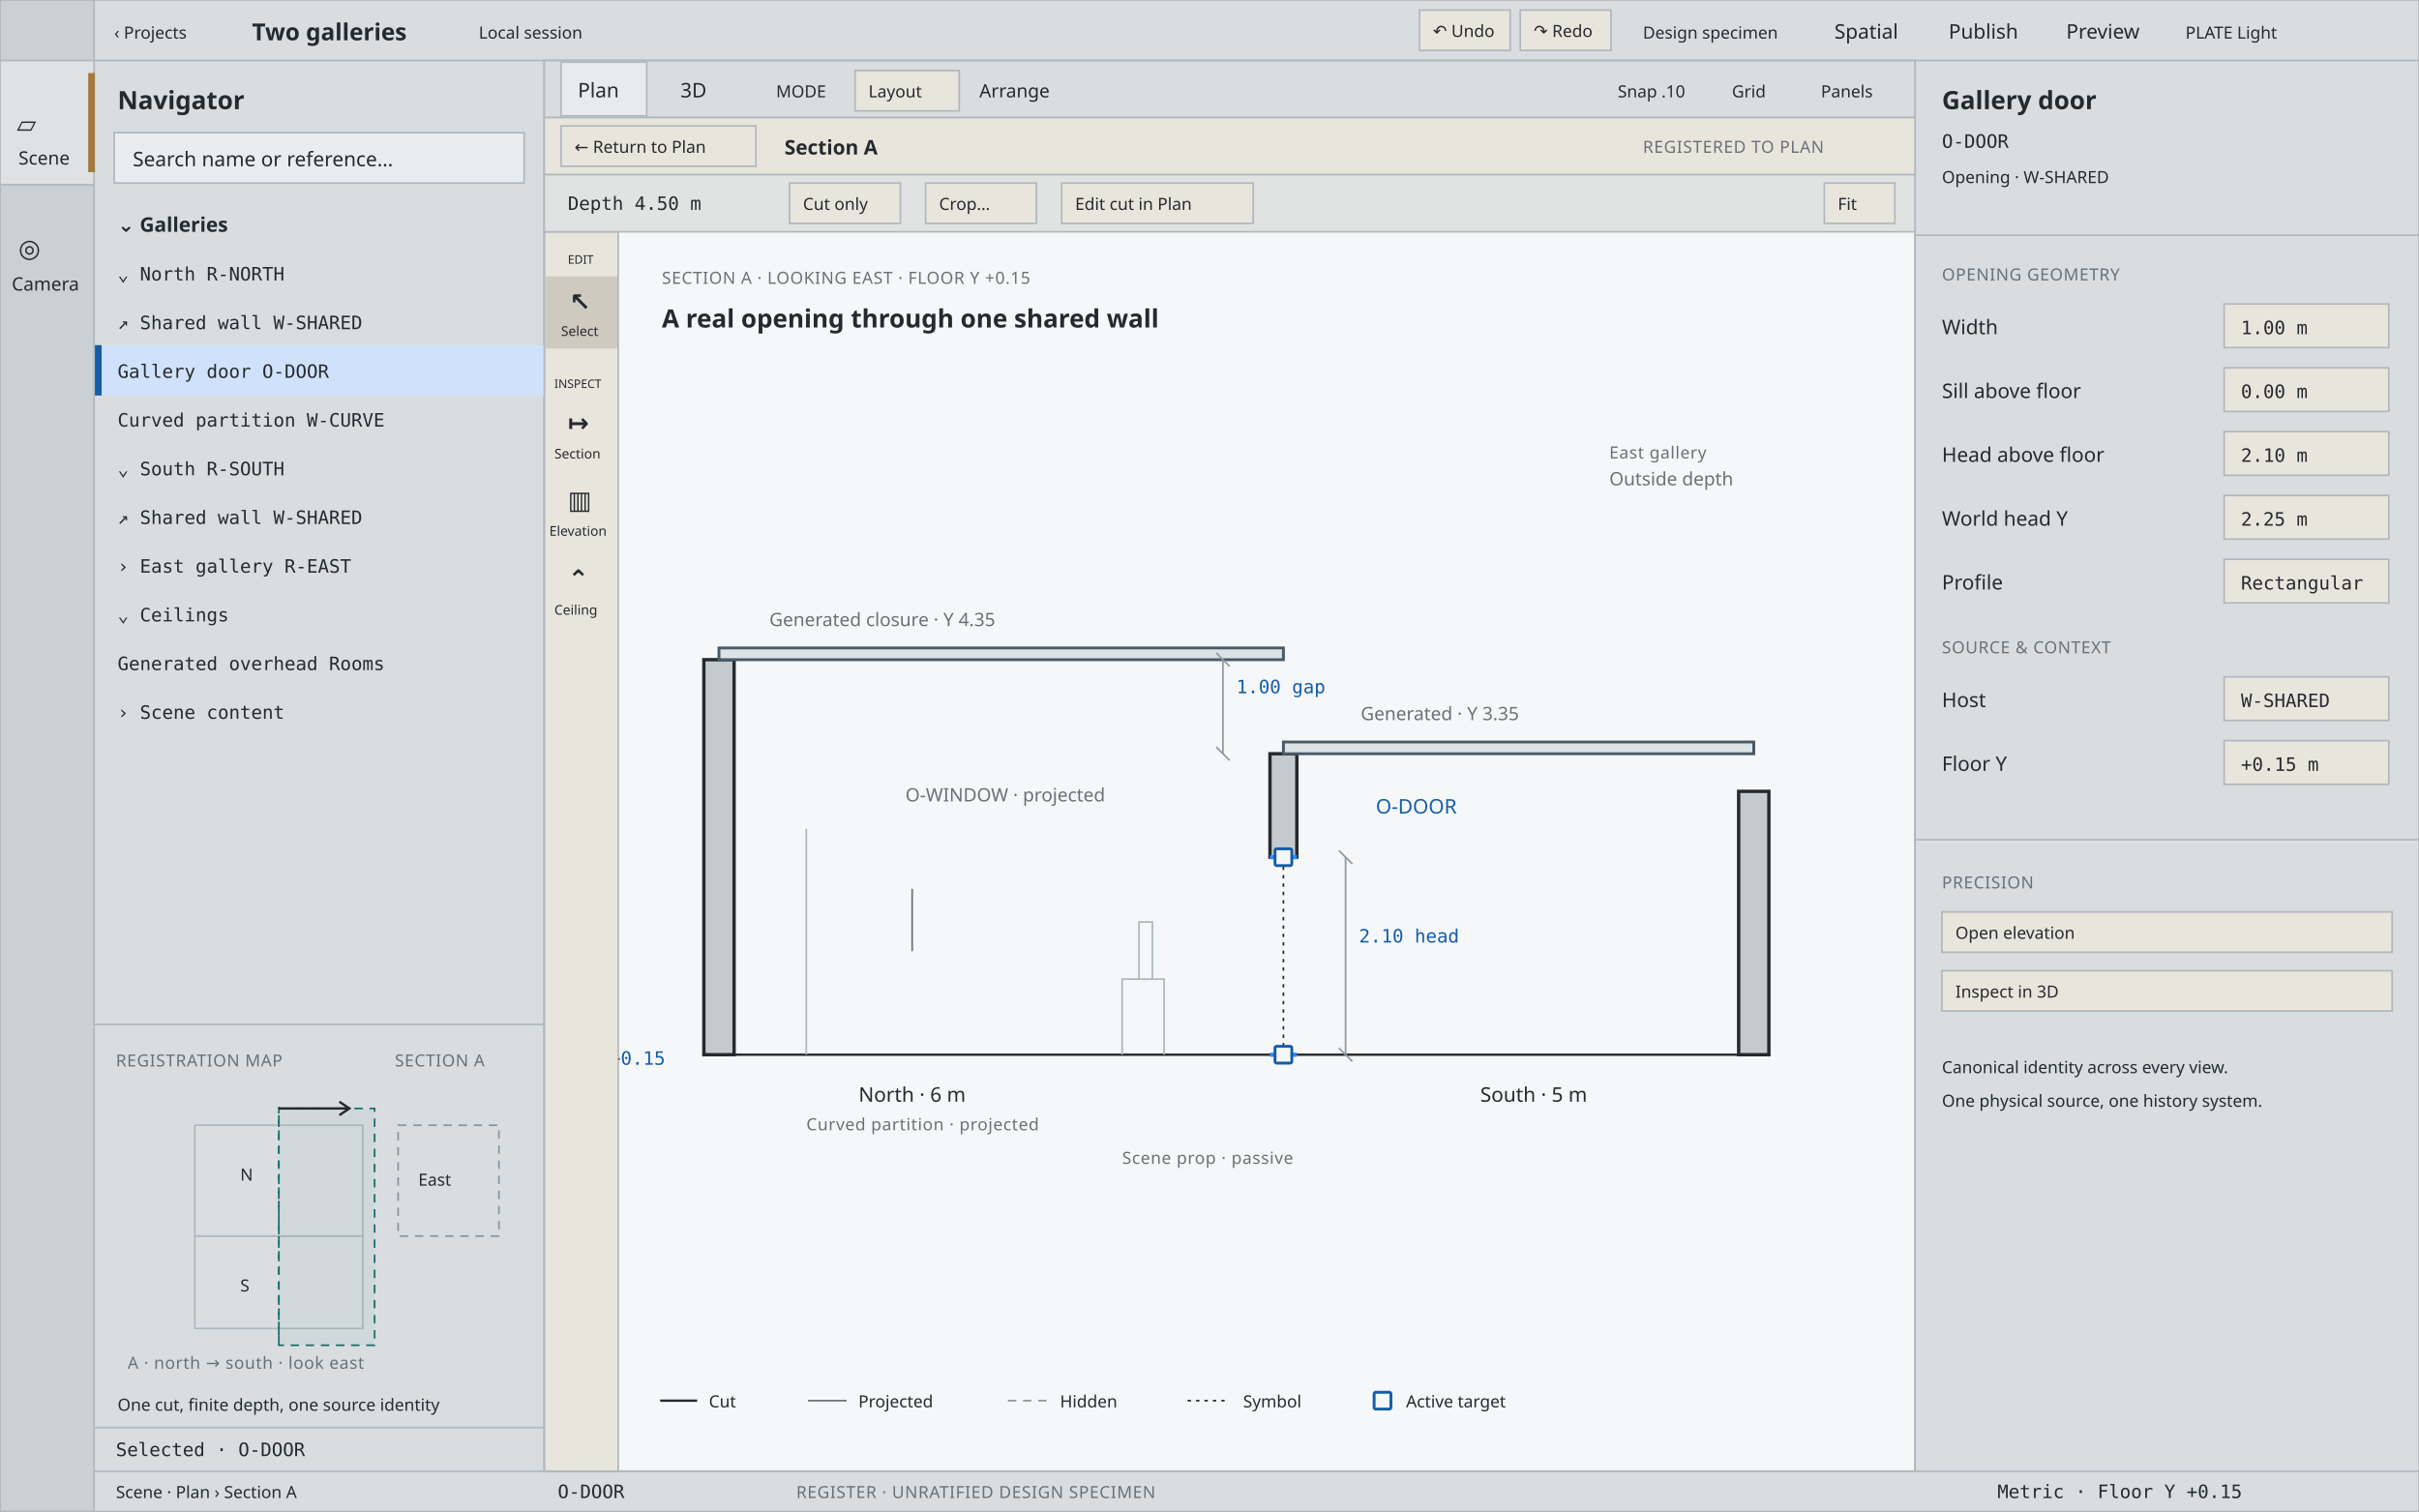
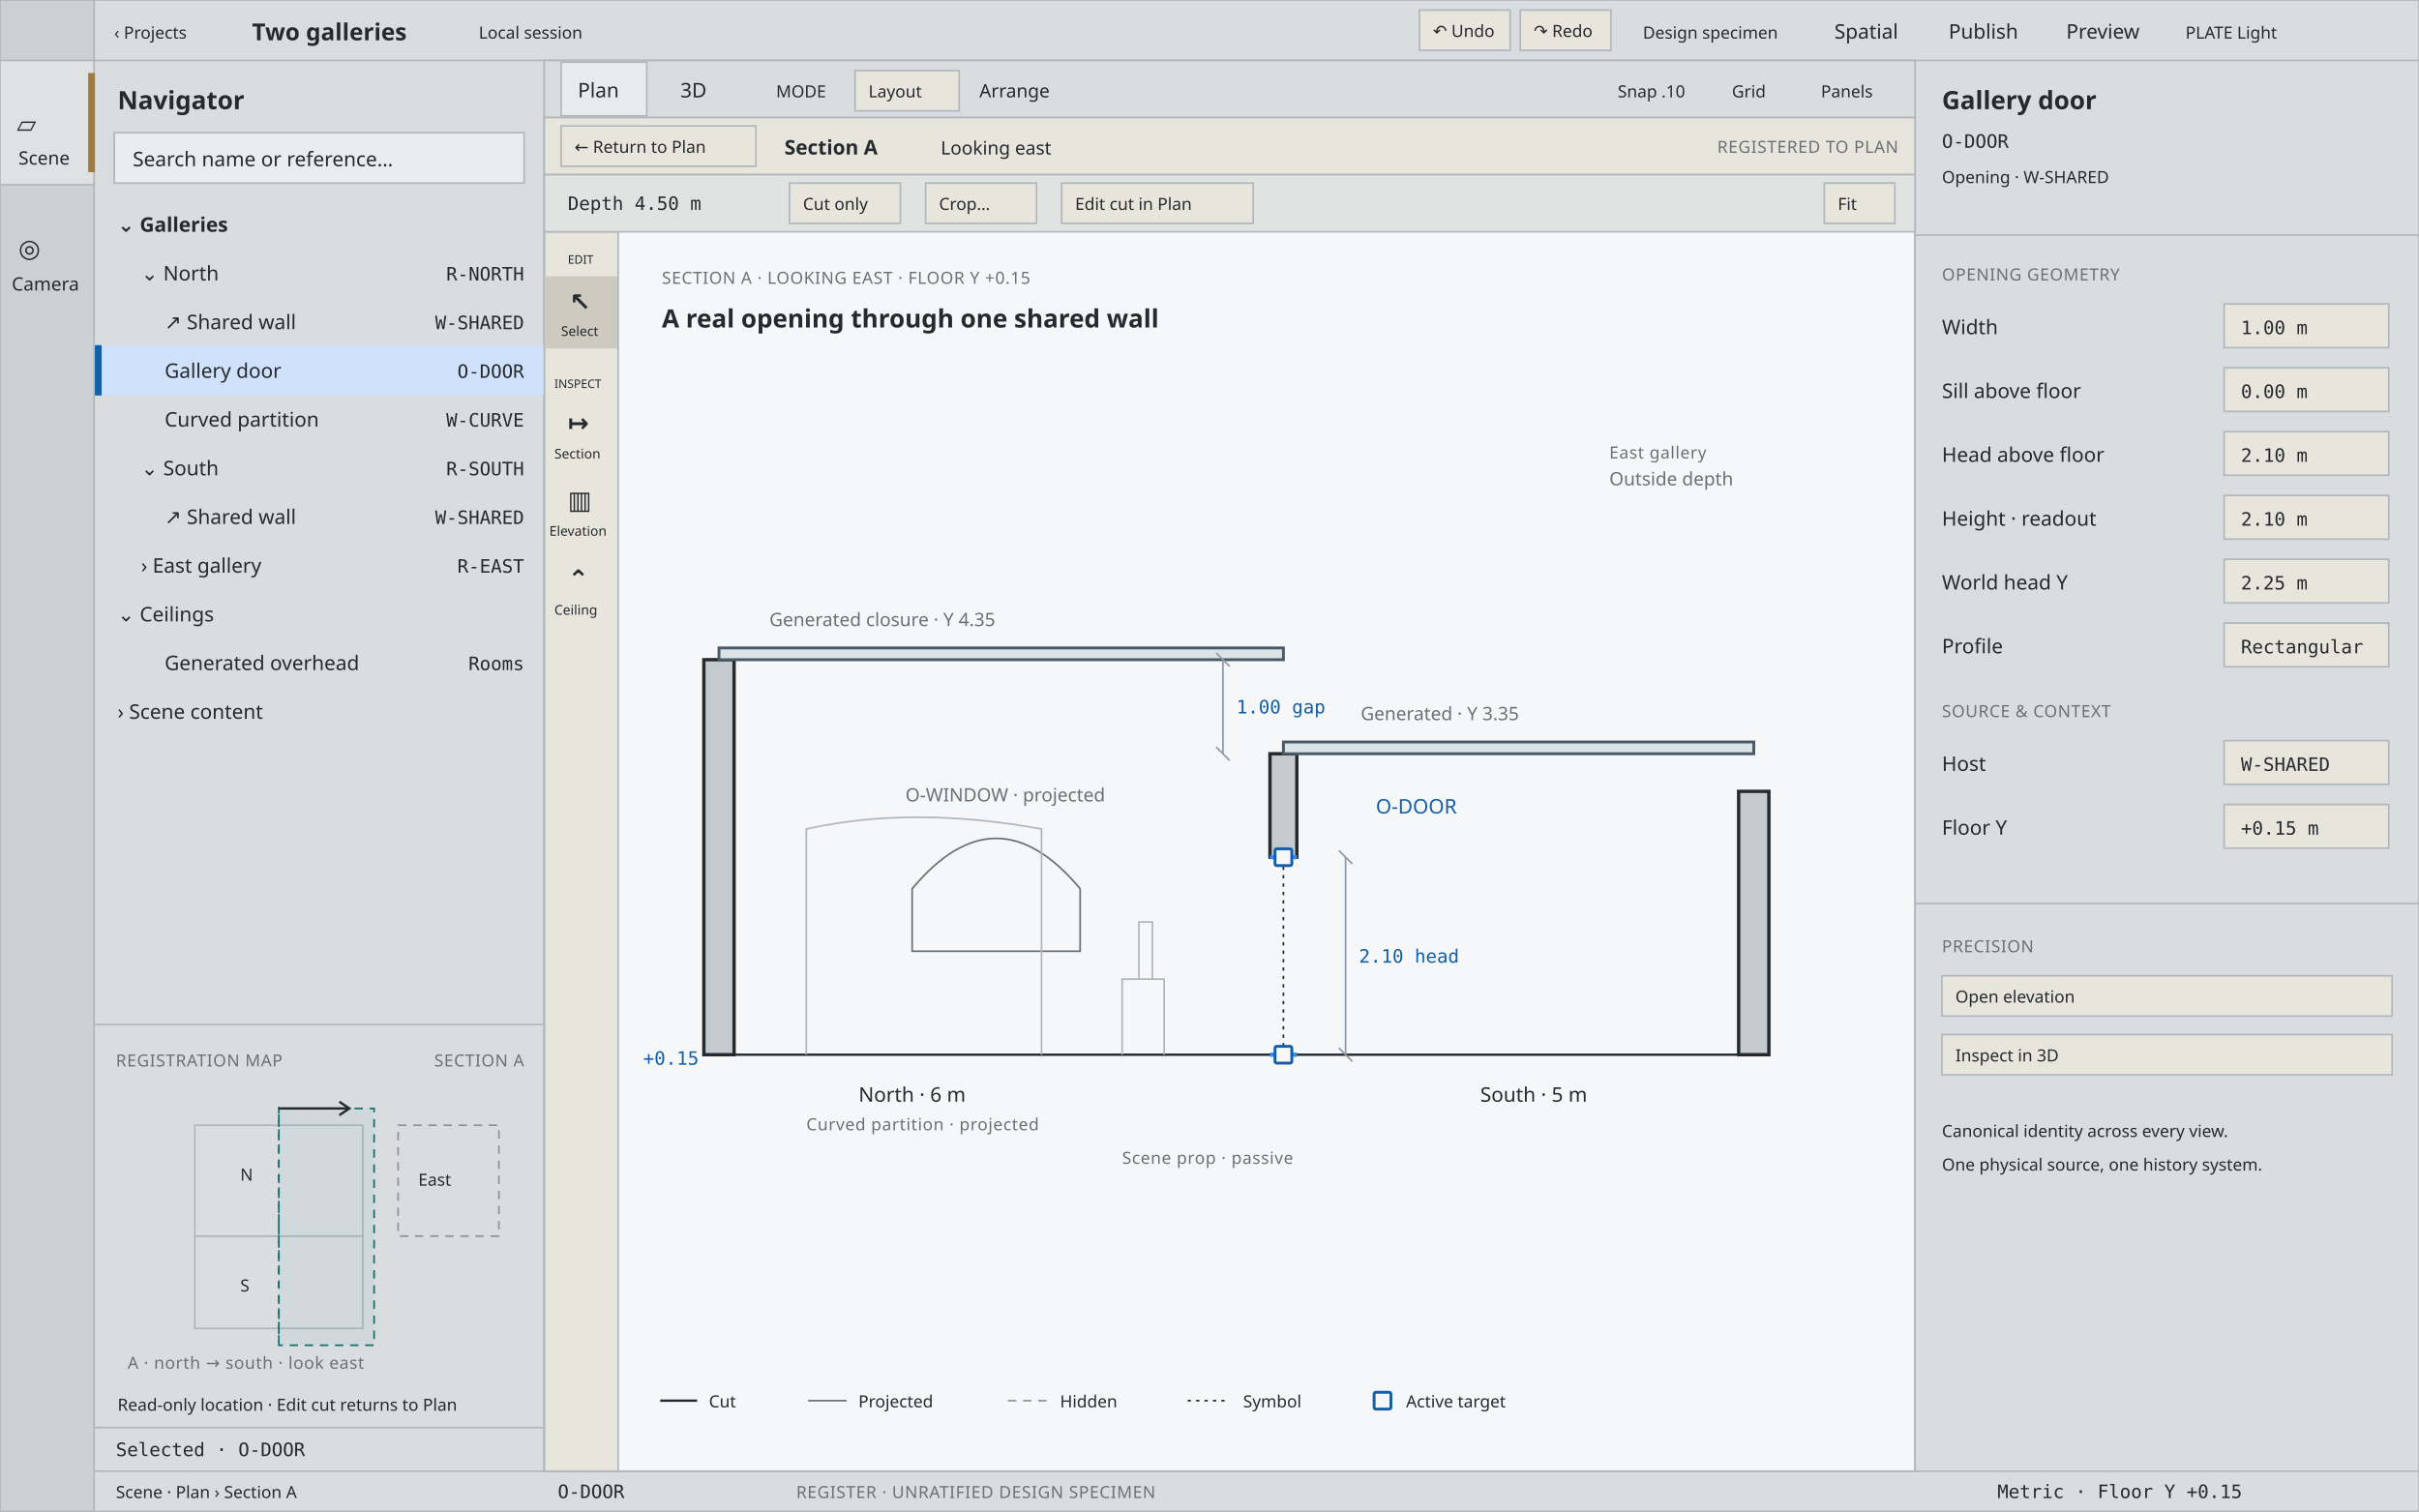
<svg xmlns="http://www.w3.org/2000/svg" width="1440" height="900" viewBox="0 0 1440 900" role="img" aria-label="REGISTER unratified P26 section design, 1440 by 900">
  <rect x="0" y="0" width="1440" height="900" fill="#D9DDE0" stroke="#b1b8bd" />
  <rect x="0" y="0" width="56" height="900" fill="#CBD0D4" stroke="#b1b8bd" />
  <rect x="324" y="70" width="816" height="806" fill="#F5F7F8" stroke="#b1b8bd" />
  <rect x="324" y="138" width="44" height="738" fill="#E8E5DD" stroke="#b1b8bd" />
  <path d="M56 36L1440 36" stroke="#b1b8bd" />
  <path d="M56 876L1440 876" stroke="#b1b8bd" />
  <path d="M324 36L324 876" stroke="#b1b8bd" />
  <path d="M1140 36L1140 876" stroke="#b1b8bd" />
  <rect x="0" y="36" width="56" height="74" fill="#dfe2e3" stroke="#b1b8bd" />
  <rect x="53" y="44" width="3" height="58" fill="#A37A3D" stroke="#A37A3D" />
  <text class="shell heading" x="10" y="79">▱</text>
  <text class="shell mode" x="11" y="98">Scene</text>
  <text class="shell heading" x="11" y="153">◎</text>
  <text class="shell mode" x="7" y="173">Camera</text>
  <text class="shell utility" x="68" y="23">‹ Projects</text>
  <text class="shell identity" x="150" y="24">Two galleries</text>
  <text class="shell utility" x="285" y="23">Local session</text>
  <rect x="845" y="6" width="54" height="24" fill="#E8E5DD" stroke="#b1b8bd" />
  <text class="shell utility" x="853" y="22">↶ Undo</text>
  <rect x="905" y="6" width="54" height="24" fill="#E8E5DD" stroke="#b1b8bd" />
  <text class="shell utility" x="913" y="22">↷ Redo</text>
  <text class="shell utility" x="978" y="23">Design specimen</text>
  <text class="shell ui" x="1092" y="23">Spatial</text>
  <text class="shell ui" x="1160" y="23">Publish</text>
  <text class="shell ui" x="1230" y="23">Preview</text>
  <text class="shell utility" x="1301" y="23">PLATE Light</text>
  <rect x="324" y="36" width="816" height="34" fill="#D9DDE0" stroke="#b1b8bd" />
  <rect x="334" y="37" width="51" height="32" fill="#e8ebed" stroke="#b1b8bd" />
  <text class="shell ui" x="344" y="58">Plan</text>
  <text class="shell ui" x="405" y="58">3D</text>
  <text class="shell utility" x="462" y="58">MODE</text>
  <rect x="509" y="42" width="62" height="24" fill="#E8E5DD" stroke="#b1b8bd" />
  <text class="shell utility" x="517" y="58">Layout</text>
  <text class="shell mode" x="583" y="58">Arrange</text>
  <text class="shell utility" x="963" y="58">Snap .10</text>
  <text class="shell utility" x="1031" y="58">Grid</text>
  <text class="shell utility" x="1084" y="58">Panels</text>
  <rect x="324" y="70" width="816" height="34" fill="#E8E5DD" stroke="#b1b8bd" />
  <rect x="334" y="75" width="116" height="24" fill="#E8E5DD" stroke="#b1b8bd" />
  <text class="shell utility" x="342" y="91">← Return to Plan</text>
  <text class="shell strong" x="467" y="92">Section A</text>
-   <text class="shell meta" x="978" y="91">REGISTERED TO PLAN</text>
+   <text class="shell mode" x="560" y="92">Looking east</text>
+   <text class="shell meta" x="1130" y="91" text-anchor="end">REGISTERED TO PLAN</text>
  <rect x="324" y="104" width="816" height="34" fill="#e1e3e3" stroke="#b1b8bd" />
  <text class="shell mono" x="338" y="125">Depth  4.50 m</text>
  <rect x="470" y="109" width="66" height="24" fill="#E8E5DD" stroke="#b1b8bd" />
  <text class="shell utility" x="478" y="125">Cut only</text>
  <rect x="551" y="109" width="66" height="24" fill="#E8E5DD" stroke="#b1b8bd" />
  <text class="shell utility" x="559" y="125">Crop…</text>
  <rect x="632" y="109" width="114" height="24" fill="#E8E5DD" stroke="#b1b8bd" />
  <text class="shell utility" x="640" y="125">Edit cut in Plan</text>
  <rect x="1086" y="109" width="42" height="24" fill="#E8E5DD" stroke="#b1b8bd" />
  <text class="shell utility" x="1094" y="125">Fit</text>
  <text class="shell tray-group" x="338" y="157">EDIT</text>
  <rect x="325" y="165" width="42" height="42" fill="#cecac0" stroke="#cecac0" />
  <text class="shell heading" x="339" y="185">↖</text>
  <text class="shell tray-tool" x="334" y="200">Select</text>
  <text class="shell tray-group" x="330" y="231">INSPECT</text>
  <text class="shell heading" x="338" y="257">↦</text>
  <text class="shell tray-tool" x="330" y="273">Section</text>
  <text class="shell heading" x="338" y="303">▥</text>
  <text class="shell tray-tool" x="327" y="319">Elevation</text>
  <text class="shell heading" x="338" y="350">⌃</text>
  <text class="shell tray-tool" x="330" y="366">Ceiling</text>
  <text class="shell heading" x="70" y="65">Navigator</text>
  <rect x="68" y="79" width="244" height="30" fill="#e9edef" stroke="#b1b8bd" />
  <text class="shell ui" x="79" y="99">Search name or reference…</text>
  <text class="shell strong" x="70" y="138">⌄ Galleries</text>
-   <text class="shell navmono" x="70" y="167">  ⌄ North                   R-NORTH</text>
-   <text class="shell navmono" x="70" y="196">    ↗ Shared wall          W-SHARED</text>
+   <text class="shell ui" x="84" y="167">⌄ North</text>
+   <text class="shell navmono" x="312" y="167" text-anchor="end">R-NORTH</text>
+   <text class="shell ui" x="98" y="196">↗ Shared wall</text>
+   <text class="shell navmono" x="312" y="196" text-anchor="end">W-SHARED</text>
  <rect x="57" y="206" width="266" height="29" fill="#d0e2fb" stroke="#d0e2fb" />
  <rect x="57" y="206" width="3" height="29" fill="#145DA8" stroke="#145DA8" />
-   <text class="shell navmono" x="70" y="225">    Gallery door            O-DOOR</text>
-   <text class="shell navmono" x="70" y="254">    Curved partition        W-CURVE</text>
-   <text class="shell navmono" x="70" y="283">  ⌄ South                   R-SOUTH</text>
-   <text class="shell navmono" x="70" y="312">    ↗ Shared wall          W-SHARED</text>
-   <text class="shell navmono" x="70" y="341">  › East gallery            R-EAST</text>
-   <text class="shell navmono" x="70" y="370">⌄ Ceilings</text>
-   <text class="shell navmono" x="70" y="399">    Generated overhead       Rooms</text>
-   <text class="shell navmono" x="70" y="428">› Scene content</text>
+   <text class="shell ui" x="98" y="225">Gallery door</text>
+   <text class="shell navmono" x="312" y="225" text-anchor="end">O-DOOR</text>
+   <text class="shell ui" x="98" y="254">Curved partition</text>
+   <text class="shell navmono" x="312" y="254" text-anchor="end">W-CURVE</text>
+   <text class="shell ui" x="84" y="283">⌄ South</text>
+   <text class="shell navmono" x="312" y="283" text-anchor="end">R-SOUTH</text>
+   <text class="shell ui" x="98" y="312">↗ Shared wall</text>
+   <text class="shell navmono" x="312" y="312" text-anchor="end">W-SHARED</text>
+   <text class="shell ui" x="84" y="341">› East gallery</text>
+   <text class="shell navmono" x="312" y="341" text-anchor="end">R-EAST</text>
+   <text class="shell ui" x="70" y="370">⌄ Ceilings</text>
+   <text class="shell ui" x="98" y="399">Generated overhead</text>
+   <text class="shell navmono" x="312" y="399" text-anchor="end">Rooms</text>
+   <text class="shell ui" x="70" y="428">› Scene content</text>
  <path d="M56 610L324 610" stroke="#b1b8bd" />
  <text class="shell meta" x="69" y="635">REGISTRATION MAP</text>
-   <text class="shell meta" x="235" y="635">SECTION A</text>
-   <svg x="68" y="650" width="242" height="170" viewBox="0 0 242 170" role="img" aria-label="Registration map of Section A">
+   <text class="shell meta" x="312" y="635" text-anchor="end">SECTION A</text>
+   <svg x="68" y="650" width="242" height="170" viewBox="0 0 242 170" role="img" aria-label="Registration map · Section A">
    <style>text{font:12px 'Trebuchet MS',sans-serif;fill:#252A2E}.meta{font-size:10px;fill:#697177;letter-spacing:.035em}.title{font-size:15px;font-weight:bold}.measure{font:11px 'Andale Mono',monospace;fill:#145DA8}.small{font-size:10px}.note{fill:#697177;font-size:11px}.blueText{fill:#145DA8}.badText{fill:#9B3149}.guideText{fill:#146D68}.cut{fill:#c4cacd;stroke:#252A2E;stroke-width:2}.edge{fill:none;stroke:#252A2E;stroke-width:1.4}.projected{fill:none;stroke:#697177;stroke-width:1}.far{fill:none;stroke:#adb7be;stroke-width:1}.hidden{fill:none;stroke:#89949d;stroke-width:1;stroke-dasharray:5 4}.selected{fill:none;stroke:#2F8CFF;stroke-width:2.5}.selectedFill{fill:#2f8cff0c;stroke:#2F8CFF;stroke-width:2}.guide{fill:none;stroke:#146D68;stroke-width:1;stroke-dasharray:4 4}.dimension{fill:none;stroke:#8d9aa5;stroke-width:1}.handle{fill:#F5F7F8;stroke:#145DA8;stroke-width:1.7;rx:1}.bad{fill:#9b314912;stroke:#9B3149;stroke-width:1.8;stroke-dasharray:6 4}.paper{fill:#F5F7F8;stroke:none}.cutContext{fill:#d9dfe4;stroke:#65717b;stroke-width:1}.wash{fill:#dbe1e555;stroke:#aeb8bf;stroke-width:1}.volume{fill:#146d680a;stroke:#146D68;stroke-width:1;stroke-dasharray:5 4}.grip{cursor:pointer}.grip:focus{outline:none}.grip:focus .handle{stroke:#252A2E;stroke-width:3}.ceiling{fill:#dce3e7;stroke:#485a66;stroke-width:1.7}.symbol{fill:none;stroke:#252A2E;stroke-width:1;stroke-dasharray:2 3}</style>
    <rect x="48" y="20" width="100" height="66" class="wash" />
    <rect x="48" y="86" width="100" height="55" class="wash" />
    <rect x="169" y="20" width="60" height="66" class="hidden" />
-     <line x1="98" y1="9" x2="98" y2="151" class="guide" />
-     <rect x="98" y="10" width="57" height="141" class="volume" />
-     <path d="M98 10h42m-6-4 6 4-6 4" class="edge" />
    <text x="75" y="53" class="small" text-anchor="start">N</text>
    <text x="75" y="119" class="small" text-anchor="start">S</text>
    <text x="181" y="56" class="small" text-anchor="start">East</text>
+     <line x1="98" y1="9" x2="98" y2="151" class="guide" />
+     <rect x="98" y="10" width="56.7" height="141" class="volume" />
+     <path d="M98 10h42m-6-4 6 4-6 4" class="edge" />
    <text x="8" y="165" class="meta" text-anchor="start">A · north → south · look east</text>
  </svg>
-   <text class="shell utility" x="70" y="840">One cut, finite depth, one source identity</text>
+   <text class="shell utility" x="70" y="840">Read-only location · Edit cut returns to Plan</text>
  <path d="M56 850L324 850" stroke="#b1b8bd" />
  <text class="shell mono" x="69" y="867">Selected · O-DOOR</text>
  <svg x="368" y="138" width="772" height="738" viewBox="0 0 772 738" role="img" aria-label="Spatial design drawing">
    <style>text{font:12px 'Trebuchet MS',sans-serif;fill:#252A2E}.meta{font-size:10px;fill:#697177;letter-spacing:.035em}.title{font-size:15px;font-weight:bold}.measure{font:11px 'Andale Mono',monospace;fill:#145DA8}.small{font-size:10px}.note{fill:#697177;font-size:11px}.blueText{fill:#145DA8}.badText{fill:#9B3149}.guideText{fill:#146D68}.cut{fill:#c4cacd;stroke:#252A2E;stroke-width:2}.edge{fill:none;stroke:#252A2E;stroke-width:1.4}.projected{fill:none;stroke:#697177;stroke-width:1}.far{fill:none;stroke:#adb7be;stroke-width:1}.hidden{fill:none;stroke:#89949d;stroke-width:1;stroke-dasharray:5 4}.selected{fill:none;stroke:#2F8CFF;stroke-width:2.5}.selectedFill{fill:#2f8cff0c;stroke:#2F8CFF;stroke-width:2}.guide{fill:none;stroke:#146D68;stroke-width:1;stroke-dasharray:4 4}.dimension{fill:none;stroke:#8d9aa5;stroke-width:1}.handle{fill:#F5F7F8;stroke:#145DA8;stroke-width:1.7;rx:1}.bad{fill:#9b314912;stroke:#9B3149;stroke-width:1.8;stroke-dasharray:6 4}.paper{fill:#F5F7F8;stroke:none}.cutContext{fill:#d9dfe4;stroke:#65717b;stroke-width:1}.wash{fill:#dbe1e555;stroke:#aeb8bf;stroke-width:1}.volume{fill:#146d680a;stroke:#146D68;stroke-width:1;stroke-dasharray:5 4}.grip{cursor:pointer}.grip:focus{outline:none}.grip:focus .handle{stroke:#252A2E;stroke-width:3}.ceiling{fill:#dce3e7;stroke:#485a66;stroke-width:1.7}.symbol{fill:none;stroke:#252A2E;stroke-width:1;stroke-dasharray:2 3}</style>
    <text x="26" y="31" class="meta" text-anchor="start">SECTION A · LOOKING EAST · FLOOR Y +0.15</text>
    <text x="26" y="57" class="title" text-anchor="start">A real opening through one shared wall</text>
    <line x1="60" y1="490" x2="676" y2="490" class="edge" />
    <rect x="51" y="254.8" width="18" height="235.2" class="cut" />
    <rect x="667" y="333.2" width="18" height="156.8" class="cut" />
    <rect x="388" y="310.8" width="16" height="61.6" class="cut" />
    <line x1="388" y1="372.4" x2="404" y2="372.4" class="selected" />
    <line x1="388" y1="490" x2="404" y2="490" class="selected" />
    <line x1="396" y1="490" x2="396" y2="372.4" class="symbol" />
-     <path d="M175 428.4V391.2Q225 331.2 391.2V428.4Z" class="projected" />
+     <path d="M175 428.4V391.2Q225 331.2 275 391.2V428.4Z" class="projected" />
    <text x="171" y="339.2" class="note" text-anchor="start">O-WINDOW · projected</text>
-     <path d="M112 490V355.6Q175 341.625 355.6V490" class="far" />
+     <path d="M112 490V355.6Q175 341.6 252 355.6V490" class="far" />
    <text x="112" y="535" class="meta" text-anchor="start">Curved partition · projected</text>
    <path d="M300 490v-45h25v45m-15-45v-34h8v34" class="far" />
    <text x="300" y="555" class="meta" text-anchor="start">Scene prop · passive</text>
    <rect x="60" y="247.8" width="336" height="7" class="ceiling" />
    <rect x="396" y="303.8" width="280" height="7" class="ceiling" />
    <text x="90" y="234.8" class="note" text-anchor="start">Generated closure · Y 4.35</text>
    <text x="442" y="290.8" class="note" text-anchor="start">Generated · Y 3.35</text>
    <line x1="360" y1="254.8" x2="360" y2="310.8" class="dimension" />
    <line x1="356" y1="250.8" x2="364" y2="258.8" class="dimension" />
    <line x1="356" y1="306.8" x2="364" y2="314.8" class="dimension" />
-     <text x="368" y="274.8" class="measure" text-anchor="start">1.00 gap</text>
+     <text x="368" y="286.8" class="measure" text-anchor="start">1.00 gap</text>
    <text x="175" y="518" class="" text-anchor="middle">North · 6 m</text>
    <text x="545" y="518" class="" text-anchor="middle">South · 5 m</text>
-     <text x="28" y="496" class="measure" text-anchor="end">+0.15</text>
+     <text x="48" y="496" class="measure" text-anchor="end">+0.15</text>
    <text x="590" y="135" class="meta" text-anchor="start">East gallery</text>
    <text x="590" y="151" class="note" text-anchor="start">Outside depth</text>
    <g role="button" tabindex="0" aria-label="Edit door head" data-action="head" class="grip">
      <rect x="391" y="367.4" width="10" height="10" class="handle" />
    </g>
    <g role="button" tabindex="0" aria-label="Edit door sill" data-action="sill" class="grip">
      <rect x="391" y="485" width="10" height="10" class="handle" />
    </g>
    <line x1="433" y1="372.4" x2="433" y2="490" class="dimension" />
    <line x1="429" y1="368.4" x2="437" y2="376.4" class="dimension" />
    <line x1="429" y1="486" x2="437" y2="494" class="dimension" />
-     <text x="441" y="423.2" class="measure" text-anchor="start">2.10 head</text>
+     <text x="441" y="435.2" class="measure" text-anchor="start">2.10 head</text>
    <text x="451" y="346.4" class="blueText" text-anchor="start">O-DOOR</text>
    <line x1="25" y1="696" x2="47" y2="696" class="edge" />
    <text x="54" y="700" class="small" text-anchor="start">Cut</text>
    <line x1="113" y1="696" x2="136" y2="696" class="projected" />
    <text x="143" y="700" class="small" text-anchor="start">Projected</text>
    <line x1="232" y1="696" x2="255" y2="696" class="hidden" />
    <text x="263" y="700" class="small" text-anchor="start">Hidden</text>
    <line x1="339" y1="696" x2="363" y2="696" class="symbol" />
    <text x="372" y="700" class="small" text-anchor="start">Symbol</text>
    <rect x="450" y="691" width="10" height="10" class="handle" />
    <text x="469" y="700" class="small" text-anchor="start">Active target</text>
  </svg>
  <text class="shell heading" x="1156" y="65">Gallery door</text>
  <text class="shell mono" x="1156" y="88">O-DOOR</text>
  <text class="shell utility" x="1156" y="109">Opening · W-SHARED</text>
  <path d="M1140 140L1440 140" stroke="#b1b8bd" />
  <text class="shell meta" x="1156" y="167">OPENING GEOMETRY</text>
  <text class="shell ui" x="1156" y="199">Width</text>
  <rect x="1324" y="181" width="98" height="26" fill="#E8E5DD" stroke="#b1b8bd" />
  <text class="shell mono" x="1334" y="199">1.00 m</text>
  <text class="shell ui" x="1156" y="237">Sill above floor</text>
  <rect x="1324" y="219" width="98" height="26" fill="#E8E5DD" stroke="#b1b8bd" />
  <text class="shell mono" x="1334" y="237">0.00 m</text>
  <text class="shell ui" x="1156" y="275">Head above floor</text>
  <rect x="1324" y="257" width="98" height="26" fill="#E8E5DD" stroke="#b1b8bd" />
  <text class="shell mono" x="1334" y="275">2.10 m</text>
-   <text class="shell ui" x="1156" y="313">World head Y</text>
+   <text class="shell ui" x="1156" y="313">Height · readout</text>
  <rect x="1324" y="295" width="98" height="26" fill="#E8E5DD" stroke="#b1b8bd" />
-   <text class="shell mono" x="1334" y="313">2.25 m</text>
-   <text class="shell ui" x="1156" y="351">Profile</text>
+   <text class="shell mono" x="1334" y="313">2.10 m</text>
+   <text class="shell ui" x="1156" y="351">World head Y</text>
  <rect x="1324" y="333" width="98" height="26" fill="#E8E5DD" stroke="#b1b8bd" />
-   <text class="shell mono" x="1334" y="351">Rectangular</text>
-   <text class="shell meta" x="1156" y="389">SOURCE &amp; CONTEXT</text>
-   <text class="shell ui" x="1156" y="421">Host</text>
-   <rect x="1324" y="403" width="98" height="26" fill="#E8E5DD" stroke="#b1b8bd" />
-   <text class="shell mono" x="1334" y="421">W-SHARED</text>
-   <text class="shell ui" x="1156" y="459">Floor Y</text>
+   <text class="shell mono" x="1334" y="351">2.25 m</text>
+   <text class="shell ui" x="1156" y="389">Profile</text>
+   <rect x="1324" y="371" width="98" height="26" fill="#E8E5DD" stroke="#b1b8bd" />
+   <text class="shell mono" x="1334" y="389">Rectangular</text>
+   <text class="shell meta" x="1156" y="427">SOURCE &amp; CONTEXT</text>
+   <text class="shell ui" x="1156" y="459">Host</text>
  <rect x="1324" y="441" width="98" height="26" fill="#E8E5DD" stroke="#b1b8bd" />
-   <text class="shell mono" x="1334" y="459">+0.15 m</text>
-   <path d="M1140 500L1440 500" stroke="#b1b8bd" />
-   <text class="shell meta" x="1156" y="529">PRECISION</text>
-   <rect x="1156" y="543" width="268" height="24" fill="#E8E5DD" stroke="#b1b8bd" />
-   <text class="shell utility" x="1164" y="559">Open elevation</text>
-   <rect x="1156" y="578" width="268" height="24" fill="#E8E5DD" stroke="#b1b8bd" />
-   <text class="shell utility" x="1164" y="594">Inspect in 3D</text>
-   <text class="shell utility" x="1156" y="639">Canonical identity across every view.</text>
-   <text class="shell utility" x="1156" y="659">One physical source, one history system.</text>
+   <text class="shell mono" x="1334" y="459">W-SHARED</text>
+   <text class="shell ui" x="1156" y="497">Floor Y</text>
+   <rect x="1324" y="479" width="98" height="26" fill="#E8E5DD" stroke="#b1b8bd" />
+   <text class="shell mono" x="1334" y="497">+0.15 m</text>
+   <path d="M1140 538L1440 538" stroke="#b1b8bd" />
+   <text class="shell meta" x="1156" y="567">PRECISION</text>
+   <rect x="1156" y="581" width="268" height="24" fill="#E8E5DD" stroke="#b1b8bd" />
+   <text class="shell utility" x="1164" y="597">Open elevation</text>
+   <rect x="1156" y="616" width="268" height="24" fill="#E8E5DD" stroke="#b1b8bd" />
+   <text class="shell utility" x="1164" y="632">Inspect in 3D</text>
+   <text class="shell utility" x="1156" y="677">Canonical identity across every view.</text>
+   <text class="shell utility" x="1156" y="697">One physical source, one history system.</text>
  <text class="shell utility" x="69" y="892">Scene · Plan › Section A</text>
  <text class="shell mono" x="332" y="892">O-DOOR</text>
  <text class="shell meta" x="474" y="892">REGISTER · UNRATIFIED DESIGN SPECIMEN</text>
  <text class="shell mono" x="1189" y="892">Metric · Floor Y +0.15</text>
  <style>text.shell{font-family:'Trebuchet MS','Lucida Grande',sans-serif;fill:#252A2E;font-size:12px}text.shell.ui{font-size:12px}text.shell.strong{font-size:12px;font-weight:bold}text.shell.heading{font-size:15px;font-weight:bold}text.shell.identity{font-size:14px;font-weight:bold}text.shell.utility,text.shell.meta{font-size:10px}text.shell.meta{fill:#697177;letter-spacing:.035em}text.shell.mode{font-size:11px}text.shell.mono{font:11px 'Andale Mono',Consolas,monospace}text.shell.navmono{font:11px 'Andale Mono',Consolas,monospace}text.shell.tray-group{font-size:7px}text.shell.tray-tool{font-size:8px}</style>
</svg>
